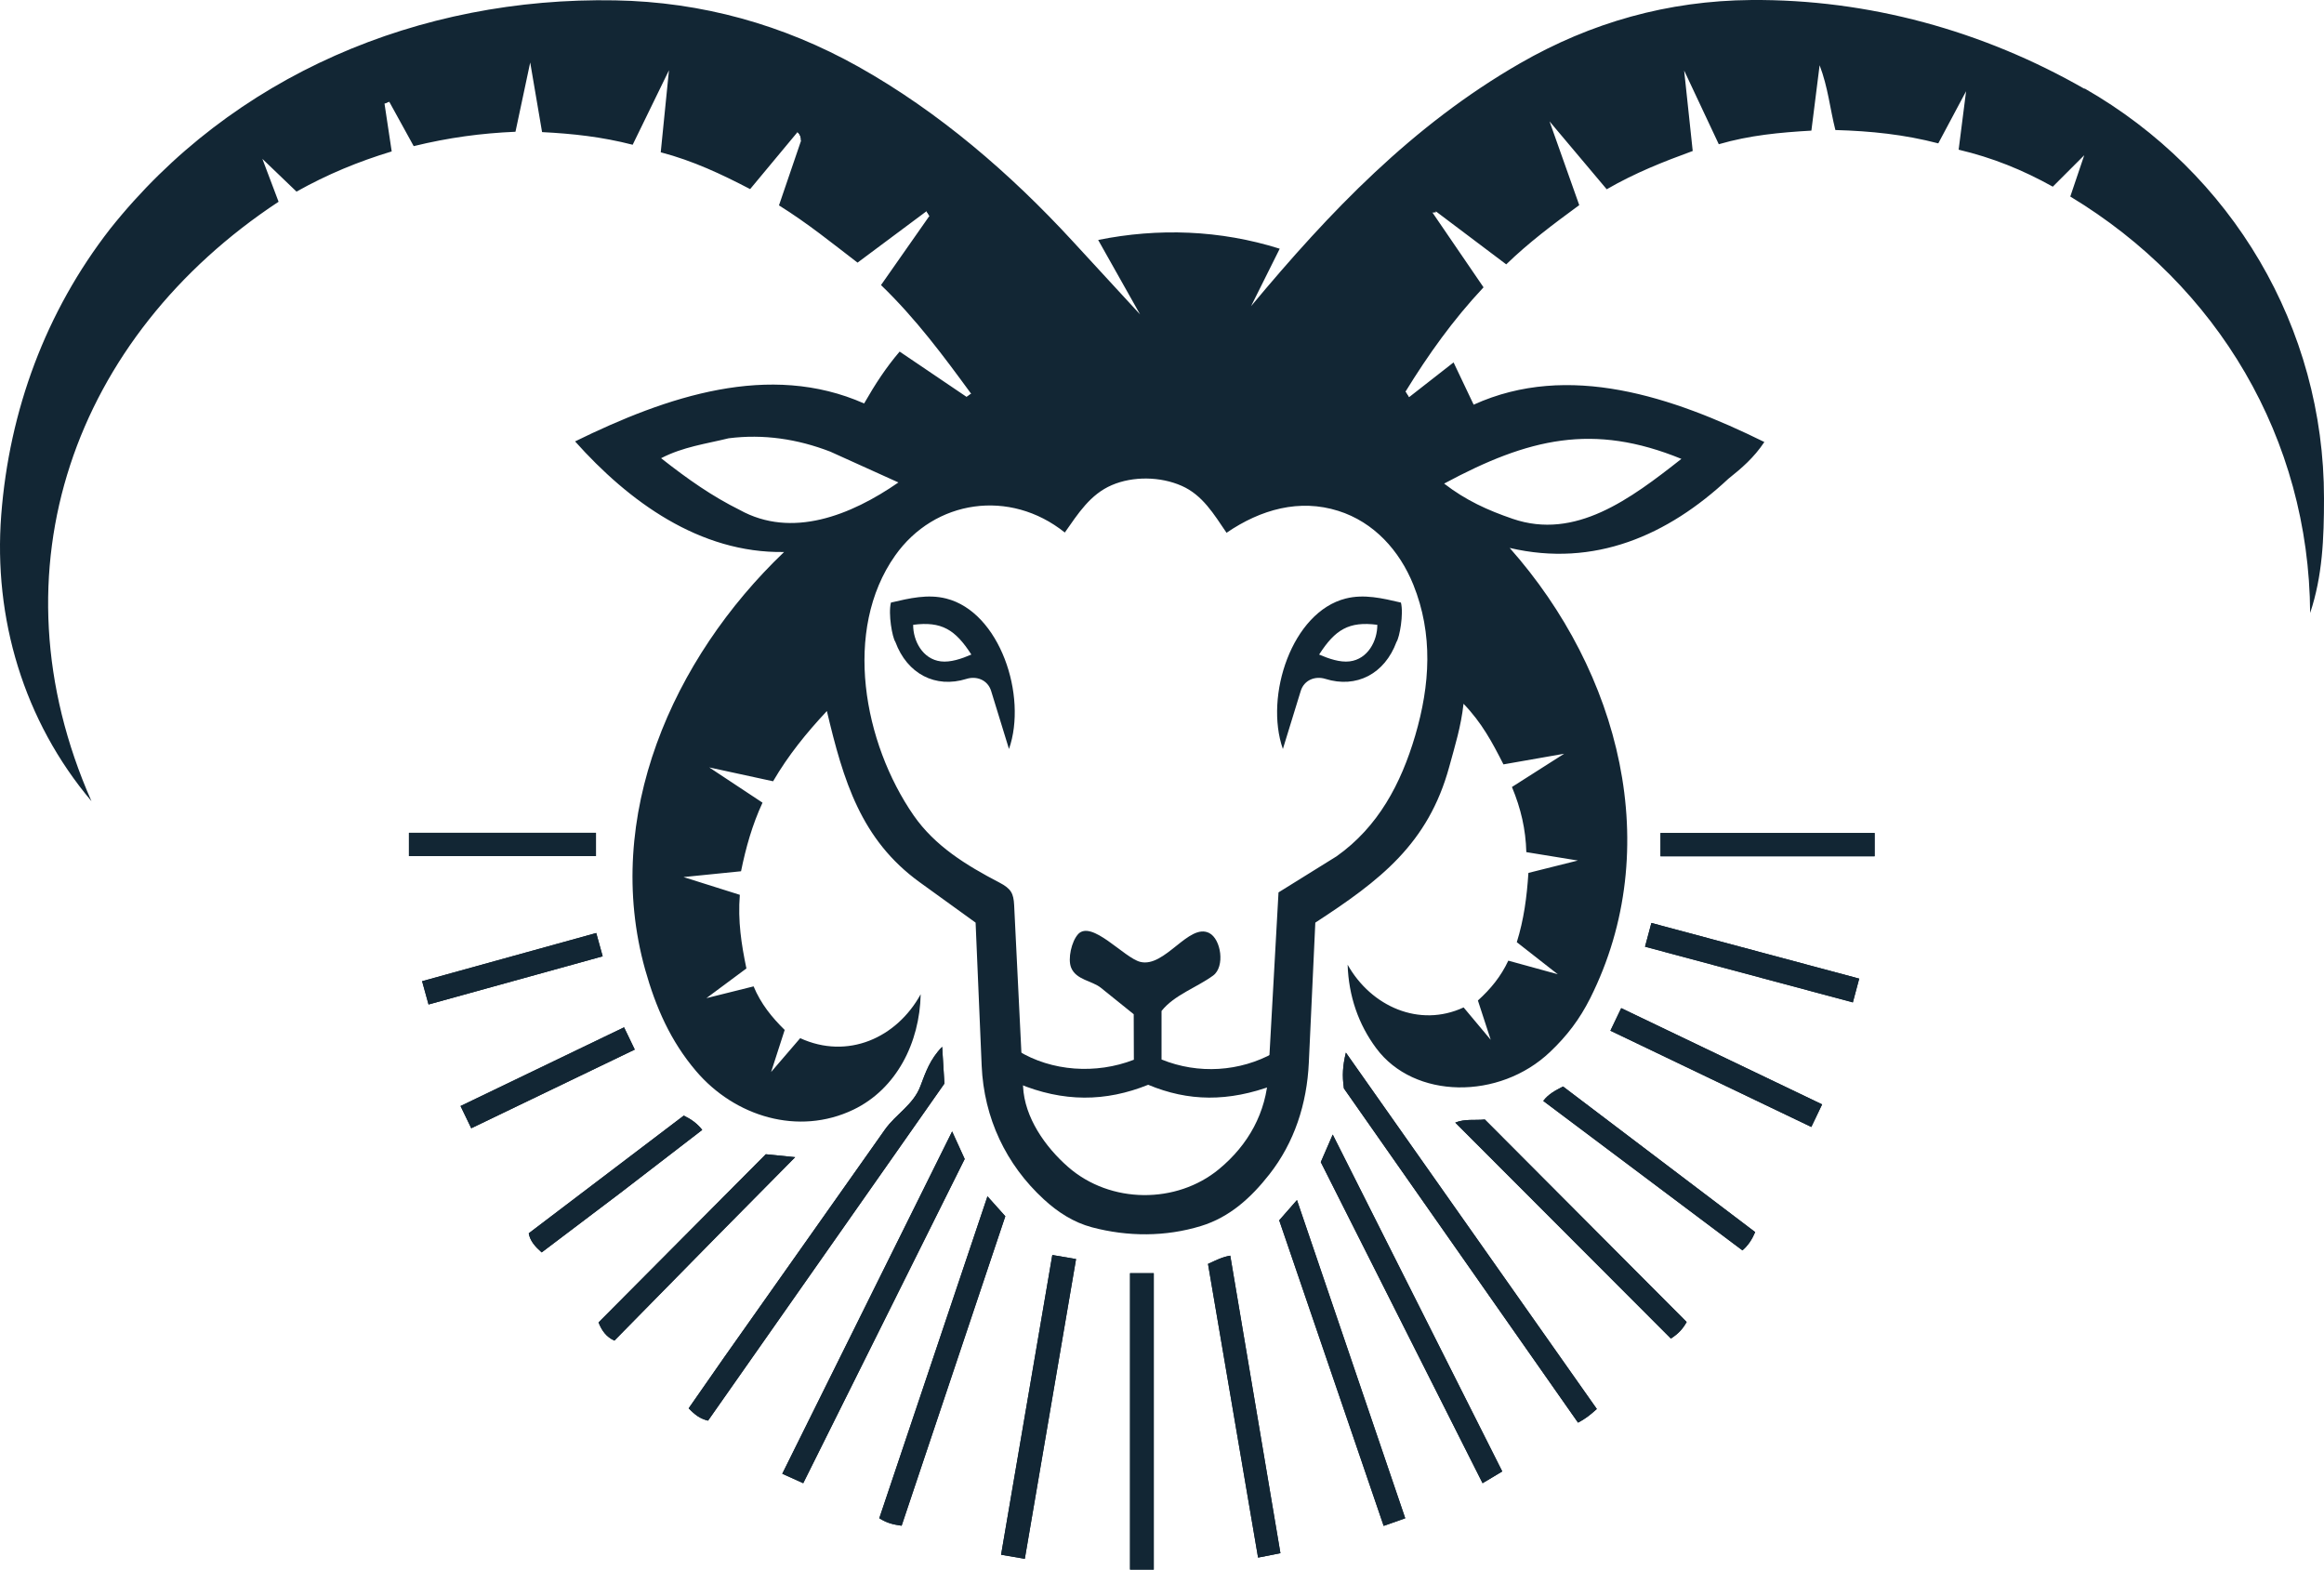
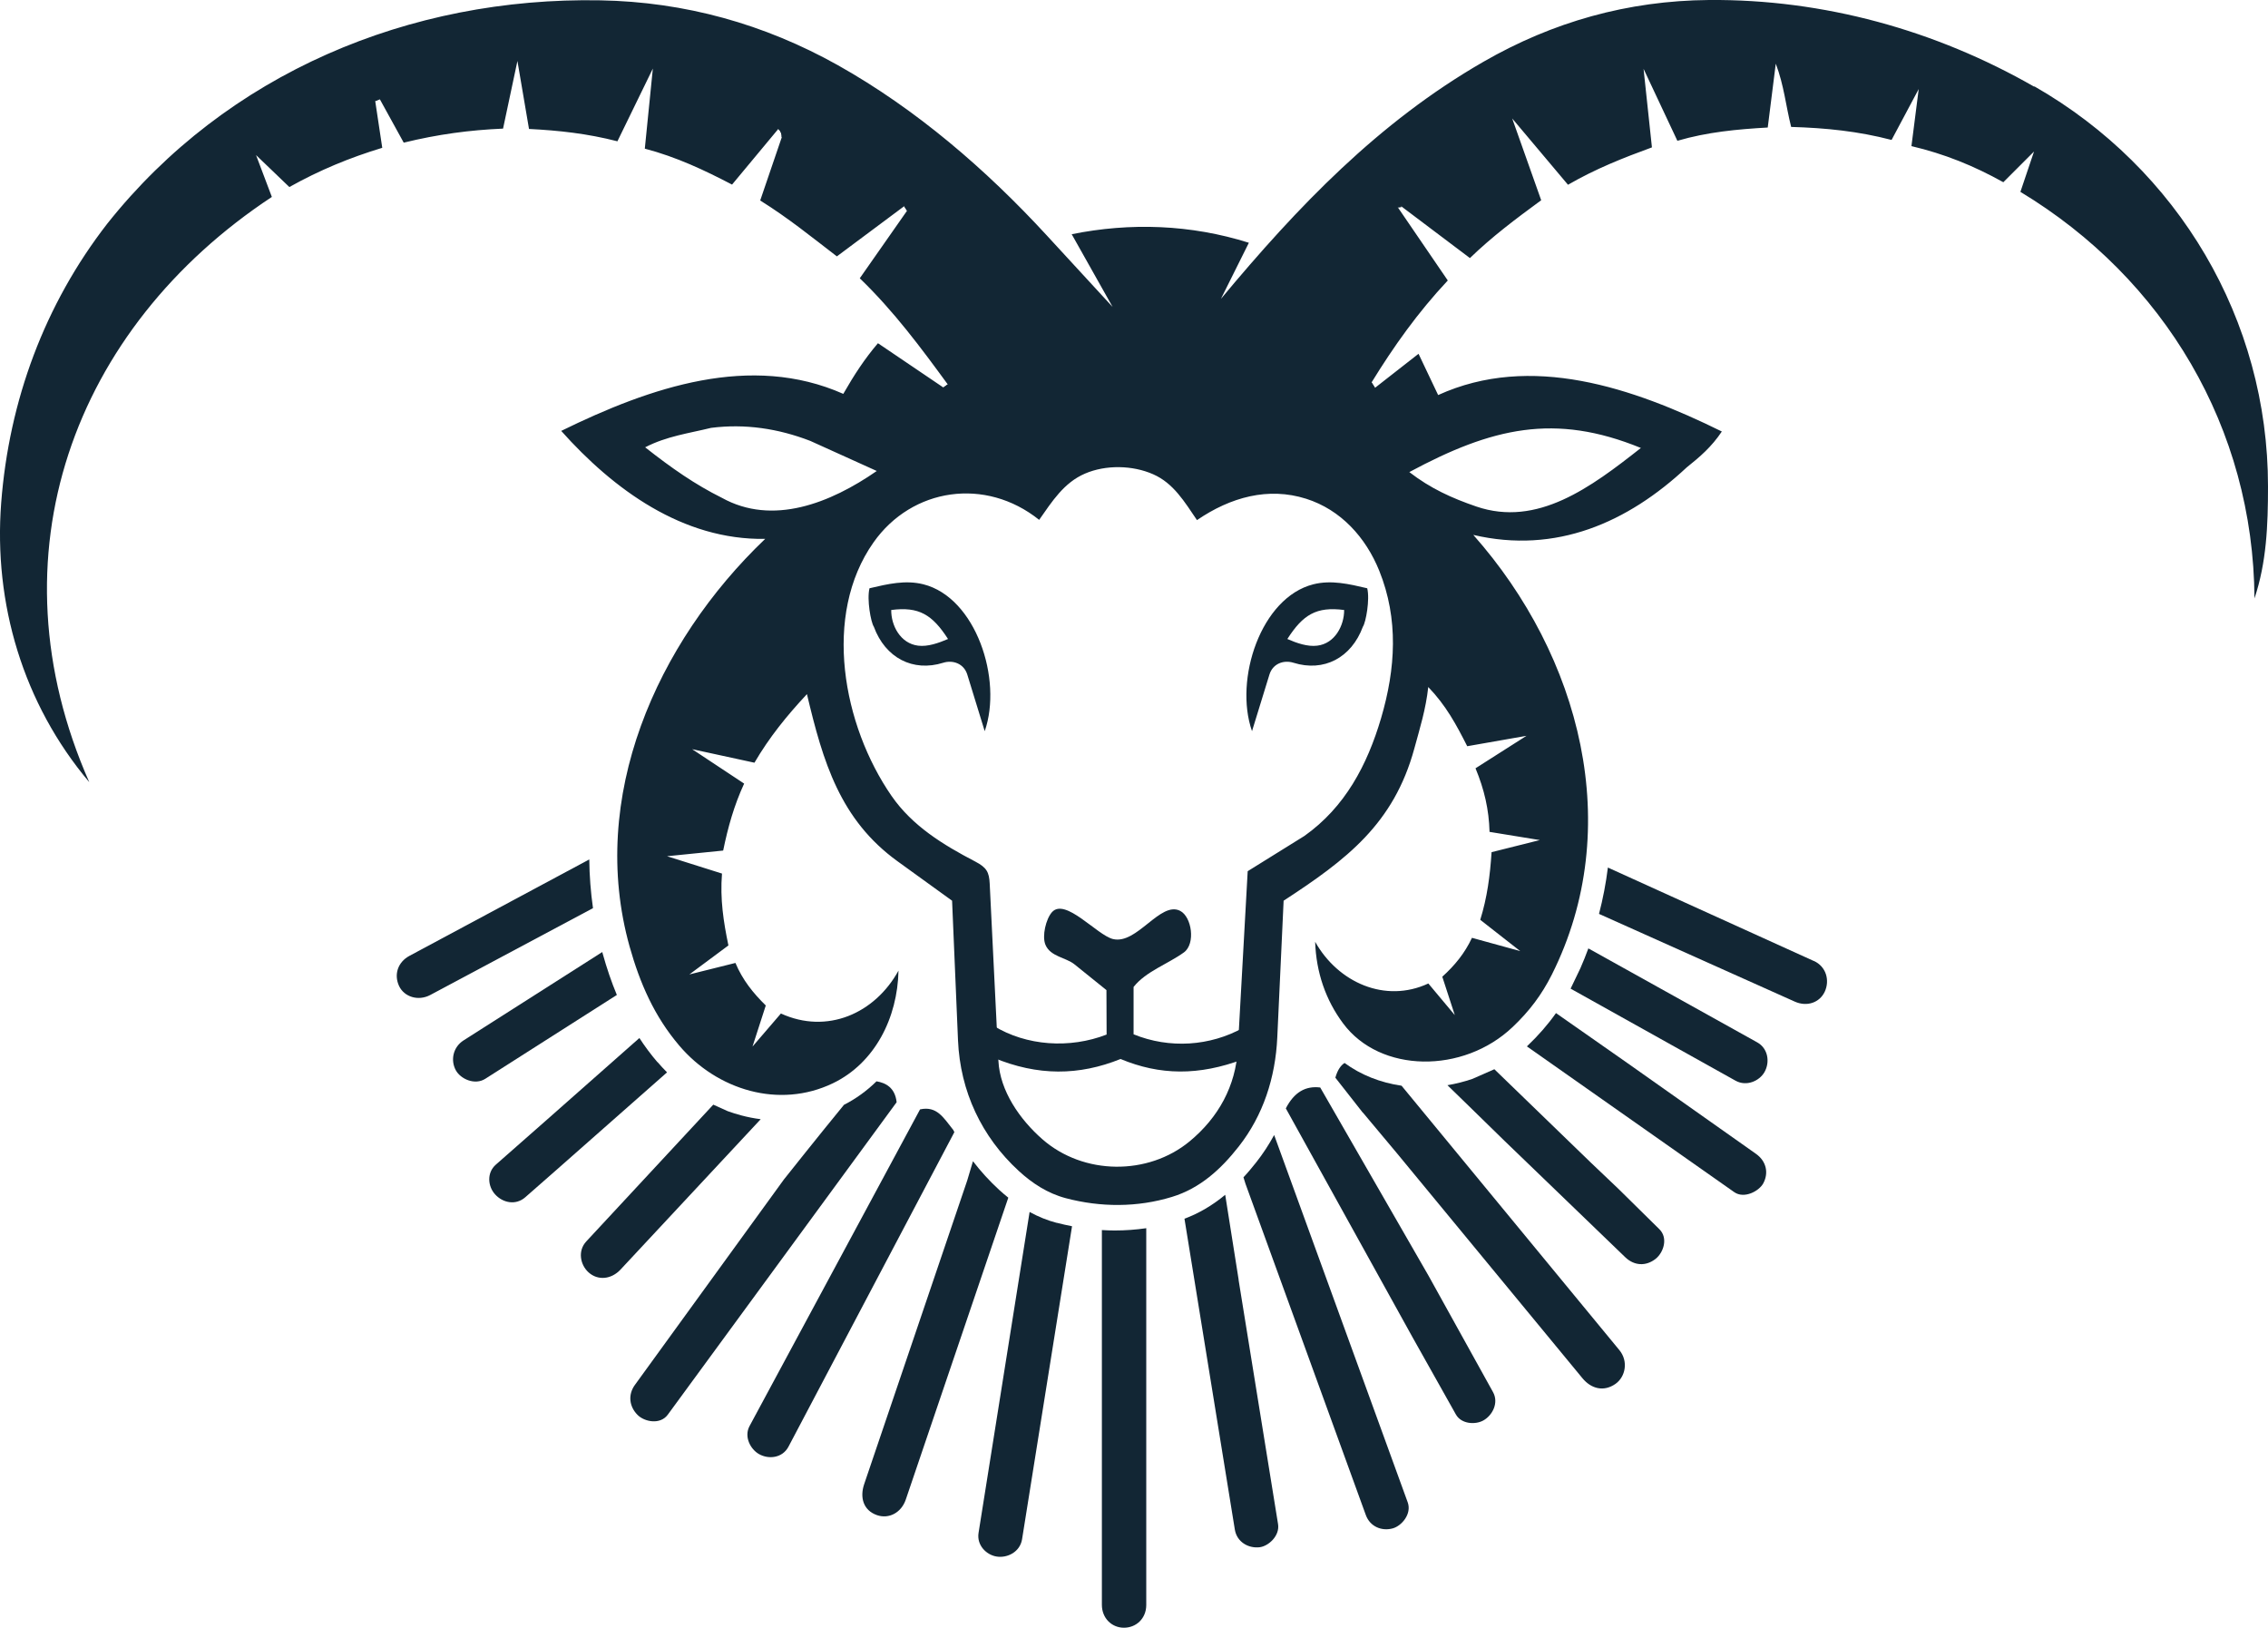
- <svg xmlns="http://www.w3.org/2000/svg" viewBox="0 0 2683.01 1812.16">
+ <svg xmlns="http://www.w3.org/2000/svg" viewBox="0 0 2683 1925.1">
  <g fill="#122634">
-     <defs>
-     
-   </defs>
-     <path d="M2406.41,102.52C2289.41,35.52,2157.01-1.08,2021.61.02c-96.1.8-184.8,25.9-266.8,73.1-124.1,71.4-219.6,171.2-310.5,280.4l33.1-66.37c-68.9-21.7-140.4-24.1-209.6-10.1l48.4,85.97-77.8-84.5c-72-78.2-154.4-149.3-247.4-201.5C904.11,28.42,810.21,2.22,710.31.42,484.51-3.78,268.41,86.52,127.01,264.42,52.81,359.92,10.71,473.72,1.41,594.72c-9.1,118.7,25.7,237.3,104.2,330.3C-12.59,657.72,86.21,388.22,321.61,232.92l-18.7-49.5,39.4,37.8c35.9-20.1,71.4-34.7,109.9-46.4l-8.3-55.2c1-2.8,2.8-3.5,5.4-2.3l28.3,51.4c40.5-9.9,78-14.9,117.5-16.6l17-80,13.7,80.4c35.4,1.8,68.8,5.4,104.6,14.6l41.9-86-9.5,94.7c37.6,9.9,70.2,25.3,103.2,42.5l54.8-65.9c4.3-.6,5.6,2.7,4,10l-25.5,74.7c33.5,20.9,61.2,43.5,90.7,66.1l79.7-59.4c3.3-1.3,4.5.5,3.4,5.3l-56,80c40.6,39.2,72.3,82.1,104,125.4,1,3.2-.7,4.4-5.2,3.7l-77.3-52.3c-15.7,18.4-28,37.2-41,59.9-109.4-48.4-227.5-8.3-333.7,43.8,61.8,69.2,143.7,129.3,241.3,127.7-129.1,123.2-209.6,306.1-160.4,482.1,12.3,43.8,29.4,82.7,58.8,117.2,44.6,52.4,118,75.1,181.7,44.5,49.7-23.9,76.5-77.4,77.6-133.2-27.9,50.7-84.5,75.7-139.1,50.7l-33.6,39.1,15.7-48.6c-14.9-14.6-27.5-30.2-35.9-50.3l-54.5,13.6,46.2-34.3c-5.8-27.9-10-54.7-7.6-85l-65-20.5,66.4-6.7c5.7-27.8,12.9-53.4,24.8-79.2l-61.5-40.7,73.7,16c17.6-30.1,38.2-55.5,62.1-81.1,19,80.3,39.3,148.6,107.2,197.7l64.5,46.6,7,165.1c2.6,60.4,28,114.2,71.9,154.5,15.9,14.6,34.1,26.5,55.6,32.2,41.2,10.9,84.8,11,125.6-1.5,33.2-10.1,58-32.8,79-59.6,28.9-36.8,43.4-81.4,45.6-129l7.5-161.7c74.6-48.6,130.3-90.9,154.6-179.9,6.6-24.2,13.6-46.4,16.5-72.8,21.1,21.9,33.1,44.4,46.1,70l70.1-12.3-60.3,38.4c10.4,25.1,15.9,48.8,16.6,75.2l59.5,9.7-57.1,14.3c-1.8,27.8-5.2,53.7-13.4,80l47.3,37-57.1-15.7c-8.5,18.2-20.3,32.6-35.1,46l14.8,45.4-31.3-37.4c-51,23.7-106.7-1-133.9-49.3,1.2,36.4,12.6,69,33,96.4,43.8,59.1,142.2,60,200.7,4.3,19.5-18.5,34.2-37.8,46.4-62.1,86.9-173.6,34-376.5-93-519.8,98,22.9,182.7-14.7,252.4-79.8,15.4-12.3,29.5-24.3,41.6-42.5-105.9-52.2-226.1-92.9-335.6-43.1l-23.2-48.8-51.3,40.1c-3,.8-4.4-1.4-4.1-6.5,26.3-42.7,54.5-82.4,90-120.3l-59.3-86.8c-2.5-3.1-.9-3.2,4.8-.5l80.7,60.8c26-25.2,53.9-46.1,84.3-68.4l-34.3-96.7,66,78.4c32.9-19,65.1-31.7,99.3-44.2l-9.9-92.9,40,85.1c35.7-10.4,70.5-13.6,106.9-15.7l9.5-75.5c9.8,25.7,11.9,49.9,18.2,74.8,41.2,1.2,79.3,5.1,118.8,15.4l32.1-60.2-8.6,67.5c39,9.2,73.7,23.2,108.7,42.7l36.3-36.3-16.1,47.7c170.2,102.7,275.7,279.5,276.9,480.8,14.3-42.7,16-86.3,16-132.4.1-197.2-106-375.7-276.4-473.2l-.2.4h0ZM853.91,588.72c-31.6-15.7-59.3-35-90.7-59.7,25.5-13.2,51.6-16.5,78-23,40.3-5.1,79.4.8,117.3,15.4l78.7,35.6c-55,38.1-123.2,65.1-183.3,31.7h0ZM1941.11,529.82c-59.1,46.5-122.4,93.9-194.7,69.2-28.9-9.9-54.1-21.3-79.2-40.7,97.7-52.5,172-70.2,274-28.5h-.1ZM1631.61,674.92c23.1,57.3,19.4,115.9,2.2,174.4-16.4,55.5-42.6,105.2-90.7,139.3l-67.1,41.7-11.7,210.2c-2.4,43.8-22.9,81.1-57,109.3-49,40.5-125.4,40.3-174.3-2.6-26.4-23.1-50.2-57.1-51.9-92.7l-10.3-209.5c-.7-13.6-3.5-19-17.1-26.1-38.2-19.9-74.4-42.1-99-77.6-57.7-83.4-82.1-213.8-21.3-299.9,45.6-64.6,132.5-77.4,195.9-26.6,15.3-21.8,29.3-44,54.2-54.7,24.6-10.6,56.3-10,80.7.8,24.1,10.6,37.1,32.6,51.8,54.2,39.8-27.2,84.3-39.4,129-25.3,41.2,13,70.7,45.8,86.6,85.1h0Z" />
-     <path d="M1551.51,1256.52c-2.1-14.7-1.4-26,2.3-41.2l289.7,411.4c-7.9,7.2-13.6,11.5-21.7,15.8l-270.3-385.9v-.1h0Z" />
-     <path d="M795.01,1626.02l41.1-59,185.4-262.7c12.9-18.3,33-28.7,41.1-50.4,6-15.8,11.1-31.1,25.1-45.3l2.6,42.4-272.9,389.2c-9.2-2.3-14.9-6.5-22.3-14.2h-.1,0Z" />
-     <polygon points="1524.82 1341.72 1538.61 1309.92 1734.32 1698.82 1711.61 1712.42 1524.82 1341.72" />
-     <polygon points="903.11 1701.52 1099.21 1306.32 1113.71 1338.12 927.31 1712.42 903.11 1701.52" />
-     <path d="M1015.11,1752.92l124.9-371.7,20.6,23-119.7,357.3c-10.1-1.5-16.4-2.8-25.9-8.7l.1.1Z" />
-     <polygon points="1476.82 1408.92 1497.32 1385.52 1622.32 1752.92 1597.42 1761.72 1476.82 1408.92" />
-     <rect x="1023.45" y="1610.44" width="351.1" height="27.8" transform="translate(-604.1336 2532.515) rotate(-80.3)" />
-     <path d="M1452.42,1798.32l-57.8-339.1c9.3-4.2,16.5-8,25.7-9.5l57.9,343.5-25.8,5.1h0Z" />
-     <rect x="1304.6" y="1469.96" width="27.4" height="342.2" />
-     <path d="M1680.01,1296.12c11.4-4.6,21.9-2.4,34.2-3.6l233,233.8c-4.8,8.5-9.9,13.7-18.2,19.1l-248.9-249.3h-.1Z" />
-     <path d="M709.41,1547.82c-9.3-4.1-14.6-11.4-18.4-21l193.1-194.2,33.9,3.4-88.8,89.8-119.9,122h.1Z" />
-     <path d="M1781.71,1271.02c5.6-7.6,14.1-12.2,22.8-16.6l221.8,168.1c-3.8,8.9-8.1,15.3-14.7,21.1l-229.9-172.5v-.1h0Z" />
-     <rect x="1966.93" y="1103.93" width="28.9" height="257.2" transform="translate(13.7233 2486.846) rotate(-64.4)" />
-     <rect x="2008.59" y="987.26" width="28.4" height="248.4" transform="translate(425.6635 2777.653) rotate(-75)" />
-     <rect x="1917.01" y="961.72" width="247.2" height="26.9" />
-     <path d="M625.31,1445.92c-7.3-6.5-13.3-13-14.9-22l179-135.9c8.5,4.1,15.5,9.1,21.3,16.5l-94.2,72.5-91.1,68.9h-.1Z" />
-     <rect x="472.11" y="961.52" width="215.9" height="26.9" />
-     <rect x="527.5" y="1230.11" width="209.5" height="28.5" transform="translate(-477.08 397.28) rotate(-25.7)" />
-     <rect x="487.24" y="1104.52" width="208.6" height="27.9" transform="translate(-276.9 198.3) rotate(-15.47)" />
+     <path d="M1690.2,1509.2l-128.4-223.1c-17.3-2.1-30.7,5.4-40.7,24.7l150.3,271.4,50.9,90.6c6.4,11.4,23,12.4,32.6,7,10.9-6.2,18.2-20.9,11.4-33.3l-76.1-137.3Z" />
+     <path d="M697.1,1016.4l-212.7,114c-13.8,7.4-18.6,22.1-12.3,35.7,6,12.8,22.6,18.2,36.9,10.6l192.5-102.7c-2.7-19-4.2-38.2-4.4-57.6Z" />
+     <path d="M729.7,1176.6c-6.3-15.1-11.9-31.4-16.8-49.1-.2-.5-.3-1.1-.4-1.6l-164.1,104.5c-12.4,7.9-15.7,23.3-9.2,35.3,5.7,10.4,22.5,18,34.9,10.1l155.7-99.2h0Z" />
+     <path d="M777.7,1256.1c-7.7-9-14.8-18.5-21.3-28.5l-8.4,7.4-100.9,89.1-60.6,53.3c-10.8,9.5-9.5,25.5-.9,35,9.2,10.2,24.5,13.4,35.8,3.5l35.8-31.4,131.9-116.3c-3.9-3.9-7.7-8-11.3-12.2Z" />
+     <path d="M876.6,1319c-5.3-1.4-10.5-3-15.7-4.9l-17.1-7.7-150.2,161.7c-10.5,11.3-7.1,27.8,2.6,36.6,11.2,10.1,27.1,8.3,37.9-3.3l165.8-177.8c-7.8-1-15.6-2.5-23.4-4.6Z" />
+     <path d="M1036.8,1278.9c-11.3,11.1-24.2,20.5-38.4,27.7-28.6,34.8-71,88.2-71,88.2l-176.3,243c-8.6,11.8-6.6,25.9,3.2,35.6,8.1,8.1,26.7,11.9,35.7-.4l270.7-369.5c-1.9-17.4-13.1-22.9-23.8-24.7Z" />
+     <path d="M1127.7,1336.3c-11.8-14.8-19.5-28.6-39.3-24.3l-201.7,374.5c-6.8,12.6,1.1,27.4,11.1,33.1,11.6,6.6,27.8,4.7,34.9-8.6l196.3-372.1c-.4-.8-.9-1.7-1.3-2.6Z" />
+     <path d="M1181.9,1407.1c-11.4-10.5-21.7-21.8-30.9-33.8l-6.8,22.8-121.9,359.1c-5.3,15.7-1.1,30.9,15,36.6,14.2,5,28.9-2.8,34.2-18.3l121.3-357.1c-3.6-2.9-7.3-6-10.9-9.3Z" />
+     <path d="M1250.1,1446.2c-11.1-2.9-21.7-7.2-32.1-12.9l-60.4,379.6c-2.3,14.7,9.4,26,21.3,27.9,12.9,2.1,27.8-5.5,30.2-20.5l59.1-370.1c-6-1.2-12.1-2.5-18.1-4.1Z" />
+     <path d="M1318.8,1455.2c-5.1,0-10.2-.2-15.3-.5v443.2c0,15.8,11.6,26.9,25.7,27.1,14.7.2,26.8-10.8,26.8-26.9v-445.6c-12.3,1.8-24.7,2.7-37.2,2.7Z" />
+     <path d="M1465.3,1513.5l-15.9-100.5c-15.2,12.6-31.1,21.9-48.2,28.3l59.6,367.7c2.4,14.6,16,22.4,29.4,20.8,10.4-1.3,24-13.5,21.7-27.4l-46.7-288.9Z" />
+     <path d="M1507.3,1342.3c-6.2,11.4-13.3,22.3-21.3,32.4-5,6.3-9.9,12.2-15,17.6l2.4,7.7,142.3,391.6c5,13.9,18.9,19.5,31.9,15.9,10.4-2.9,22.7-16.9,17.7-30.8l-158-434.4Z" />
+     <path d="M1658,1284c-25.4-3.7-48.3-12.9-67.4-26.9-4.2,2.7-8.2,7.8-10.9,17.4l32.4,41.3h.2c0-.1,40.6,48.5,40.6,48.5l219,265.5c10.4,12.7,25.4,16.5,39.2,6.8,11.9-8.4,15.4-26.8,4.6-39.9l-257.6-312.6Z" />
+     <path d="M1914.7,1406.1l-32.7-31.1-114.2-110.5-25.9,11.4c-9.6,3.3-19.6,5.8-29.6,7.5l25.3,24.6,42.3,41.3,142.7,137.5c10.6,10.2,24.4,11,35.9,2,9.5-7.5,15.1-24.7,4.5-35.1l-48.2-47.5Z" />
+     <path d="M2077.2,1364.5l-151.6-107-84.9-59.4c-9.6,13.6-20.6,26.2-33.5,38.5-.3.3-.6.6-.9.9l245.2,172.3c11.7,8.3,29.3-1,34.4-10.3,6.8-12.6,3.4-26.5-8.6-34.9Z" />
+     <path d="M2078.7,1232.7l-199.7-111.1c-2.9,7.9-6,15.7-9.4,23.4l-11.6,24.2,195.2,108.9c12.8,7.1,28,.4,34.1-10.1,6.8-11.9,4.3-28.2-8.6-35.3Z" />
+     <path d="M2145.7,1136.5l-243.6-110.5c-2.3,18.5-5.8,36.8-10.5,54.8l231.5,103.7c14.4,6.5,29.4,1.3,35.5-11.6,6.2-13.3,1.9-29.8-12.9-36.5Z" />
    <g>
-       <path d="M1622.61,452.32l4.1,6.5-16.8,14.9c1.5-8.9,8.1-14,12.7-21.4h0Z" />
-       <path d="M924.81,162.52c0-4.3-1.3-7.4-4-10,4.4-5.3,5.4-12.9,14.3-15.5l-10.3,25.5Z" />
-       <path d="M1115.92,458.32l5.2-3.7c2.7,3.7,8.3,5.9,9.1,13.1-7.2-.6-9.8-6.3-14.2-9.3l-.1-.1Z" />
-       <path d="M1073.01,249.22l-3.4-5.3c1.8-1.4,4-6.1,8.3-5.7,2.5.3,1.7,5.3-.1,6.5s-3.4,2.5-4.8,4.5Z" />
-       <path d="M449.31,117.32l-5.4,2.3c-.4-2.7-5.2-8.7-.8-12.3,4-.8,4.7,7.3,6.2,10.1v-.1h0Z" />
-       <path d="M1653.21,245.22c-2.1-.6-6.1-3.7-6.3-6,5.5-3.6,8.5,3.5,11.1,5.6l-4.8.5v-.1h0Z" />
+       <path d="M2406.4,102.5C2289.4,35.5,2157-1.1,2021.6,0c-96.1.8-184.8,25.9-266.8,73.1-124.1,71.4-219.6,171.2-310.5,280.4l33.1-66.4c-68.9-21.7-140.4-24.1-209.6-10.1l48.4,86-77.8-84.5c-72-78.2-154.4-149.3-247.4-201.5C904.1,28.4,810.2,2.2,710.3.4,484.5-3.8,268.4,86.5,127,264.4,52.8,359.9,10.7,473.7,1.4,594.7c-9.1,118.7,25.7,237.3,104.2,330.3C-12.6,657.7,86.2,388.2,321.6,232.9l-18.7-49.5,39.4,37.8c35.9-20.1,71.4-34.7,109.9-46.4l-8.3-55.2c1-2.8,2.8-3.5,5.4-2.3l28.3,51.4c40.5-9.9,78-14.9,117.5-16.6l17-80,13.7,80.4c35.4,1.8,68.8,5.4,104.6,14.6l41.9-86-9.5,94.7c37.6,9.9,70.2,25.3,103.2,42.5l54.8-65.9c4.3-.6,5.6,2.7,4,10l-25.5,74.7c33.5,20.9,61.2,43.5,90.7,66.1l79.7-59.4c3.3-1.3,4.5.5,3.4,5.3l-56,80c40.6,39.2,72.3,82.1,104,125.4,1,3.2-.7,4.4-5.2,3.7l-77.3-52.3c-15.7,18.4-28,37.2-41,59.9-109.4-48.4-227.5-8.3-333.7,43.8,61.8,69.2,143.7,129.3,241.3,127.7-129.1,123.2-209.6,306.1-160.4,482.1,12.3,43.8,29.4,82.7,58.8,117.2,44.6,52.4,118,75.1,181.7,44.5,49.7-23.9,76.5-77.4,77.6-133.2-27.9,50.7-84.5,75.7-139.1,50.7l-33.6,39.1,15.7-48.6c-14.9-14.6-27.5-30.2-35.9-50.3l-54.5,13.6,46.2-34.3c-5.8-27.9-10-54.7-7.6-85l-65-20.5,66.4-6.7c5.7-27.8,12.9-53.4,24.8-79.2l-61.5-40.7,73.7,16c17.6-30.1,38.2-55.5,62.1-81.1,19,80.3,39.3,148.6,107.2,197.7l64.5,46.6,7,165.1c2.6,60.4,28,114.2,71.9,154.5,15.9,14.6,34.1,26.5,55.6,32.2,41.2,10.9,84.8,11,125.6-1.5,33.2-10.1,58-32.8,79-59.6,28.9-36.8,43.4-81.4,45.6-129l7.5-161.7c74.6-48.6,130.3-90.9,154.6-179.9,6.6-24.2,13.6-46.4,16.5-72.8,21.1,21.9,33.1,44.4,46.1,70l70.1-12.3-60.3,38.4c10.4,25.1,15.9,48.8,16.6,75.2l59.5,9.7-57.1,14.3c-1.8,27.8-5.2,53.7-13.4,80l47.3,37-57.1-15.7c-8.5,18.2-20.3,32.6-35.1,46l14.8,45.4-31.3-37.4c-51,23.7-106.7-1-133.9-49.3,1.2,36.4,12.6,69,33,96.4,43.8,59.1,142.2,60,200.7,4.3,19.5-18.5,34.2-37.8,46.4-62.1,86.9-173.6,34-376.5-93-519.8,98,22.9,182.7-14.7,252.4-79.8,15.4-12.3,29.5-24.3,41.6-42.5-105.9-52.2-226.1-92.9-335.6-43.1l-23.2-48.8-51.3,40.1c-3,.8-4.4-1.4-4.1-6.5,26.3-42.7,54.5-82.4,90-120.3l-59.3-86.8c-2.5-3.1-.9-3.2,4.8-.5l80.7,60.8c26-25.2,53.9-46.1,84.3-68.4l-34.3-96.7,66,78.4c32.9-19,65.1-31.7,99.3-44.2l-9.9-92.9,40,85.1c35.7-10.4,70.5-13.6,106.9-15.7l9.5-75.5c9.8,25.7,11.9,49.9,18.2,74.8,41.2,1.2,79.3,5.1,118.8,15.4l32.1-60.2-8.6,67.5c39,9.2,73.7,23.2,108.7,42.7l36.3-36.3-16.1,47.7c170.2,102.7,275.7,279.5,276.9,480.8,14.3-42.7,16-86.3,16-132.4.1-197.2-106-375.7-276.4-473.2l-.2.4h0ZM853.9,588.7c-31.6-15.7-59.3-35-90.7-59.7,25.5-13.2,51.6-16.5,78-23,40.3-5.1,79.4.8,117.3,15.4l78.7,35.6c-55,38.1-123.2,65.1-183.3,31.7h0ZM1941.1,529.8c-59.1,46.5-122.4,93.9-194.7,69.2-28.9-9.9-54.1-21.3-79.2-40.7,97.7-52.5,172-70.2,274-28.5h-.1ZM1631.6,674.9c23.1,57.3,19.4,115.9,2.2,174.4-16.4,55.5-42.6,105.2-90.7,139.3l-67.1,41.7-11.7,210.2c-2.4,43.8-22.9,81.1-57,109.3-49,40.5-125.4,40.3-174.3-2.6-26.4-23.1-50.2-57.1-51.9-92.7l-10.3-209.5c-.7-13.6-3.5-19-17.1-26.1-38.2-19.9-74.4-42.1-99-77.6-57.7-83.4-82.1-213.8-21.3-299.9,45.6-64.6,132.5-77.4,195.9-26.6,15.3-21.8,29.3-44,54.2-54.7,24.6-10.6,56.3-10,80.7.8,24.1,10.6,37.1,32.6,51.8,54.2,39.8-27.2,84.3-39.4,129-25.3,41.2,13,70.7,45.8,86.6,85.1h0Z" />
+       <g>
+         <path d="M1622.6,452.3l4.1,6.5-16.8,14.9c1.5-8.9,8.1-14,12.7-21.4h0Z" />
+         <path d="M924.8,162.5c0-4.3-1.3-7.4-4-10,4.4-5.3,5.4-12.9,14.3-15.5l-10.3,25.5Z" />
+         <path d="M1115.9,458.3l5.2-3.7c2.7,3.7,8.3,5.9,9.1,13.1-7.2-.6-9.8-6.3-14.2-9.3h0Z" />
+         <path d="M1073,249.2l-3.4-5.3c1.8-1.4,4-6.1,8.3-5.7,2.5.3,1.7,5.3,0,6.5s-3.4,2.5-4.8,4.5Z" />
+         <path d="M449.3,117.3l-5.4,2.3c-.4-2.7-5.2-8.7-.8-12.3,4-.8,4.7,7.3,6.2,10.1h0q0,0,0,0Z" />
+         <path d="M1653.2,245.2c-2.1-.6-6.1-3.7-6.3-6,5.5-3.6,8.5,3.5,11.1,5.6l-4.8.5h0q0-.1,0-.1Z" />
+       </g>
+       <g>
+         <path d="M1622.6,452.3l4.1,6.5-16.8,14.9c1.5-8.9,8.1-14,12.7-21.4h0Z" />
+         <path d="M924.8,162.5c0-4.3-1.3-7.4-4-10,4.4-5.3,5.4-12.9,14.3-15.5l-10.3,25.5Z" />
+         <path d="M1115.9,458.3l5.2-3.7c2.7,3.7,8.3,5.9,9.1,13.1-7.2-.6-9.8-6.3-14.2-9.3h0Z" />
+         <path d="M1073,249.2l-3.4-5.3c1.8-1.4,4-6.1,8.3-5.7,2.5.3,1.7,5.3,0,6.5s-3.4,2.5-4.8,4.5Z" />
+         <path d="M449.3,117.3l-5.4,2.3c-.4-2.7-5.2-8.7-.8-12.3,4-.8,4.7,7.3,6.2,10.1h0q0,0,0,0Z" />
+         <path d="M1653.2,245.2c-2.1-.6-6.1-3.7-6.3-6,5.5-3.6,8.5,3.5,11.1,5.6l-4.8.5h0q0-.1,0-.1Z" />
+       </g>
+       <path d="M1341,1223.2v-56c14.5-18.4,40.9-27.3,59.6-40.9,14-10.3,9.2-42.1-4.5-49.1-23.5-12-51.2,40.4-79.6,33.3-18.7-4.6-56.3-49.2-72-31.8h0c-7.2,8.1-12,28.2-7.8,38.5,5.8,14.2,24.1,15,34.3,23.2l37.5,30.2.4.3.2,52.6c-43.6,16.9-94.8,13.6-134-10.5v37.8c52.6,21.9,101.4,21.4,150.5,1.6,46.3,19.3,92.4,20.1,145.2.2v-37.2c-39.3,21.9-87.3,25.1-129.8,7.8h0Z" />
+       <path d="M1092.3,691c-21.2-5.3-42-.4-63.7,4.7-3.3,13.2,1.6,40.3,5.1,45.4,13.6,37,46.3,53.9,82.1,42.7,11.5-3.6,24.5,1,28.5,14l20.6,66.9c21.4-61.2-10.5-158.1-72.6-173.7ZM1086.2,763.6c-21.2-2.6-32.1-24-31.9-42.2,32.8-4.3,48.6,5.5,67.2,34.3-11.2,4.8-24.1,9.3-35.2,7.9h0Z" />
+       <path d="M1617.4,695.7c-21.7-5.1-42.6-10-63.7-4.7-62.1,15.6-94,112.5-72.6,173.7l20.6-66.9c4-13.1,17-17.6,28.5-14,35.8,11.2,68.4-5.7,82.1-42.7,3.5-5.1,8.4-32.2,5.1-45.4ZM1558.1,763.6c-11.2,1.4-24-3-35.2-7.9,18.5-28.8,34.3-38.6,67.2-34.3.1,18.2-10.8,39.7-31.9,42.2h0Z" />
    </g>
-     <path d="M1551.51,1256.52c-2.1-14.7-1.4-26,2.3-41.2l289.7,411.4c-7.9,7.2-13.6,11.5-21.7,15.8l-270.3-385.9v-.1h0Z" />
-     <path d="M795.01,1626.02l41.1-59,185.4-262.7c12.9-18.3,33-28.7,41.1-50.4,6-15.8,11.1-31.1,25.1-45.3l2.6,42.4-272.9,389.2c-9.2-2.3-14.9-6.5-22.3-14.2h-.1,0Z" />
-     <polygon points="1524.82 1341.72 1538.61 1309.92 1734.32 1698.82 1711.61 1712.42 1524.82 1341.72" />
-     <polygon points="903.11 1701.52 1099.21 1306.32 1113.71 1338.12 927.31 1712.42 903.11 1701.52" />
-     <path d="M1015.11,1752.92l124.9-371.7,20.6,23-119.7,357.3c-10.1-1.5-16.4-2.8-25.9-8.7l.1.1Z" />
-     <polygon points="1476.82 1408.92 1497.32 1385.52 1622.32 1752.92 1597.42 1761.72 1476.82 1408.92" />
-     <rect x="1023.45" y="1610.44" width="351.1" height="27.8" transform="translate(-604.1336 2532.515) rotate(-80.3)" />
-     <path d="M1452.42,1798.32l-57.8-339.1c9.3-4.2,16.5-8,25.7-9.5l57.9,343.5-25.8,5.1h0Z" />
-     <rect x="1304.6" y="1469.96" width="27.4" height="342.2" />
-     <path d="M1680.01,1296.12c11.4-4.6,21.9-2.4,34.2-3.6l233,233.8c-4.8,8.5-9.9,13.7-18.2,19.1l-248.9-249.3h-.1Z" />
-     <path d="M709.41,1547.82c-9.3-4.1-14.6-11.4-18.4-21l193.1-194.2,33.9,3.4-88.8,89.8-119.9,122h.1Z" />
-     <path d="M1781.71,1271.02c5.6-7.6,14.1-12.2,22.8-16.6l221.8,168.1c-3.8,8.9-8.1,15.3-14.7,21.1l-229.9-172.5v-.1h0Z" />
-     <rect x="1966.93" y="1103.93" width="28.9" height="257.2" transform="translate(13.7233 2486.846) rotate(-64.4)" />
-     <rect x="2008.59" y="987.26" width="28.4" height="248.4" transform="translate(425.6635 2777.653) rotate(-75)" />
-     <rect x="1917.01" y="961.72" width="247.2" height="26.9" />
-     <path d="M625.31,1445.92c-7.3-6.5-13.3-13-14.9-22l179-135.9c8.5,4.1,15.5,9.1,21.3,16.5l-94.2,72.5-91.1,68.9h-.1Z" />
-     <rect x="472.11" y="961.52" width="215.9" height="26.9" />
-     <rect x="527.5" y="1230.11" width="209.5" height="28.5" transform="translate(-477.08 397.28) rotate(-25.7)" />
-     <rect x="487.24" y="1104.52" width="208.6" height="27.9" transform="translate(-276.9 198.3) rotate(-15.47)" />
-     <g>
-       <path class="st0" d="M1622.61,452.32l4.1,6.5-16.8,14.9c1.5-8.9,8.1-14,12.7-21.4h0Z" />
-       <path class="st0" d="M924.81,162.52c0-4.3-1.3-7.4-4-10,4.4-5.3,5.4-12.9,14.3-15.5l-10.3,25.5Z" />
-       <path class="st0" d="M1115.92,458.32l5.2-3.7c2.7,3.7,8.3,5.9,9.1,13.1-7.2-.6-9.8-6.3-14.2-9.3l-.1-.1Z" />
-       <path class="st0" d="M1073.01,249.22l-3.4-5.3c1.8-1.4,4-6.1,8.3-5.7,2.5.3,1.7,5.3-.1,6.5s-3.4,2.5-4.8,4.5Z" />
-       <path class="st0" d="M449.31,117.32l-5.4,2.3c-.4-2.7-5.2-8.7-.8-12.3,4-.8,4.7,7.3,6.2,10.1v-.1h0Z" />
-       <path class="st0" d="M1653.21,245.22c-2.1-.6-6.1-3.7-6.3-6,5.5-3.6,8.5,3.5,11.1,5.6l-4.8.5v-.1h0Z" />
-     </g>
-     <path d="M1340.97,1223.22v-56c14.53-18.44,40.95-27.26,59.55-40.89,14-10.3,9.2-42.1-4.5-49.1-23.5-12-51.2,40.4-79.6,33.3-18.7-4.6-56.3-49.2-72-31.8v.1c-7.2,8-12,28.1-7.8,38.4,5.8,14.2,24.1,15,34.3,23.2l37.5,30.2.43.34.17,52.55c-43.62,16.94-94.8,13.56-133.97-10.47v37.75c52.61,21.93,101.4,21.41,150.5,1.63,46.3,19.32,92.38,20.11,145.25.25v-37.23c-39.34,21.94-87.27,25.09-129.84,7.78h0Z" />
-     <path d="M1092.3,691.02c-21.17-5.33-42.03-.39-63.74,4.68-3.29,13.21,1.57,40.32,5.11,45.38,13.64,37.02,46.31,53.92,82.08,42.73,11.49-3.59,24.5.95,28.52,14.02l20.59,66.93c21.45-61.24-10.47-158.12-72.56-173.74ZM1086.17,763.6c-21.17-2.59-32.08-23.98-31.95-42.23,32.83-4.27,48.64,5.5,67.18,34.34-11.25,4.85-24.08,9.26-35.23,7.89Z" />
-     <path d="M1617.35,695.7c-21.71-5.07-42.56-10.01-63.74-4.68-62.09,15.62-94.01,112.5-72.56,173.74l20.59-66.93c4.02-13.07,17.03-17.61,28.52-14.02,35.77,11.19,68.44-5.71,82.08-42.73,3.53-5.06,8.4-32.17,5.11-45.38ZM1558.13,763.6c-11.15,1.36-23.98-3.04-35.23-7.89,18.54-28.84,34.35-38.61,67.18-34.34.13,18.25-10.78,39.65-31.95,42.23Z" />
  </g>
</svg>
